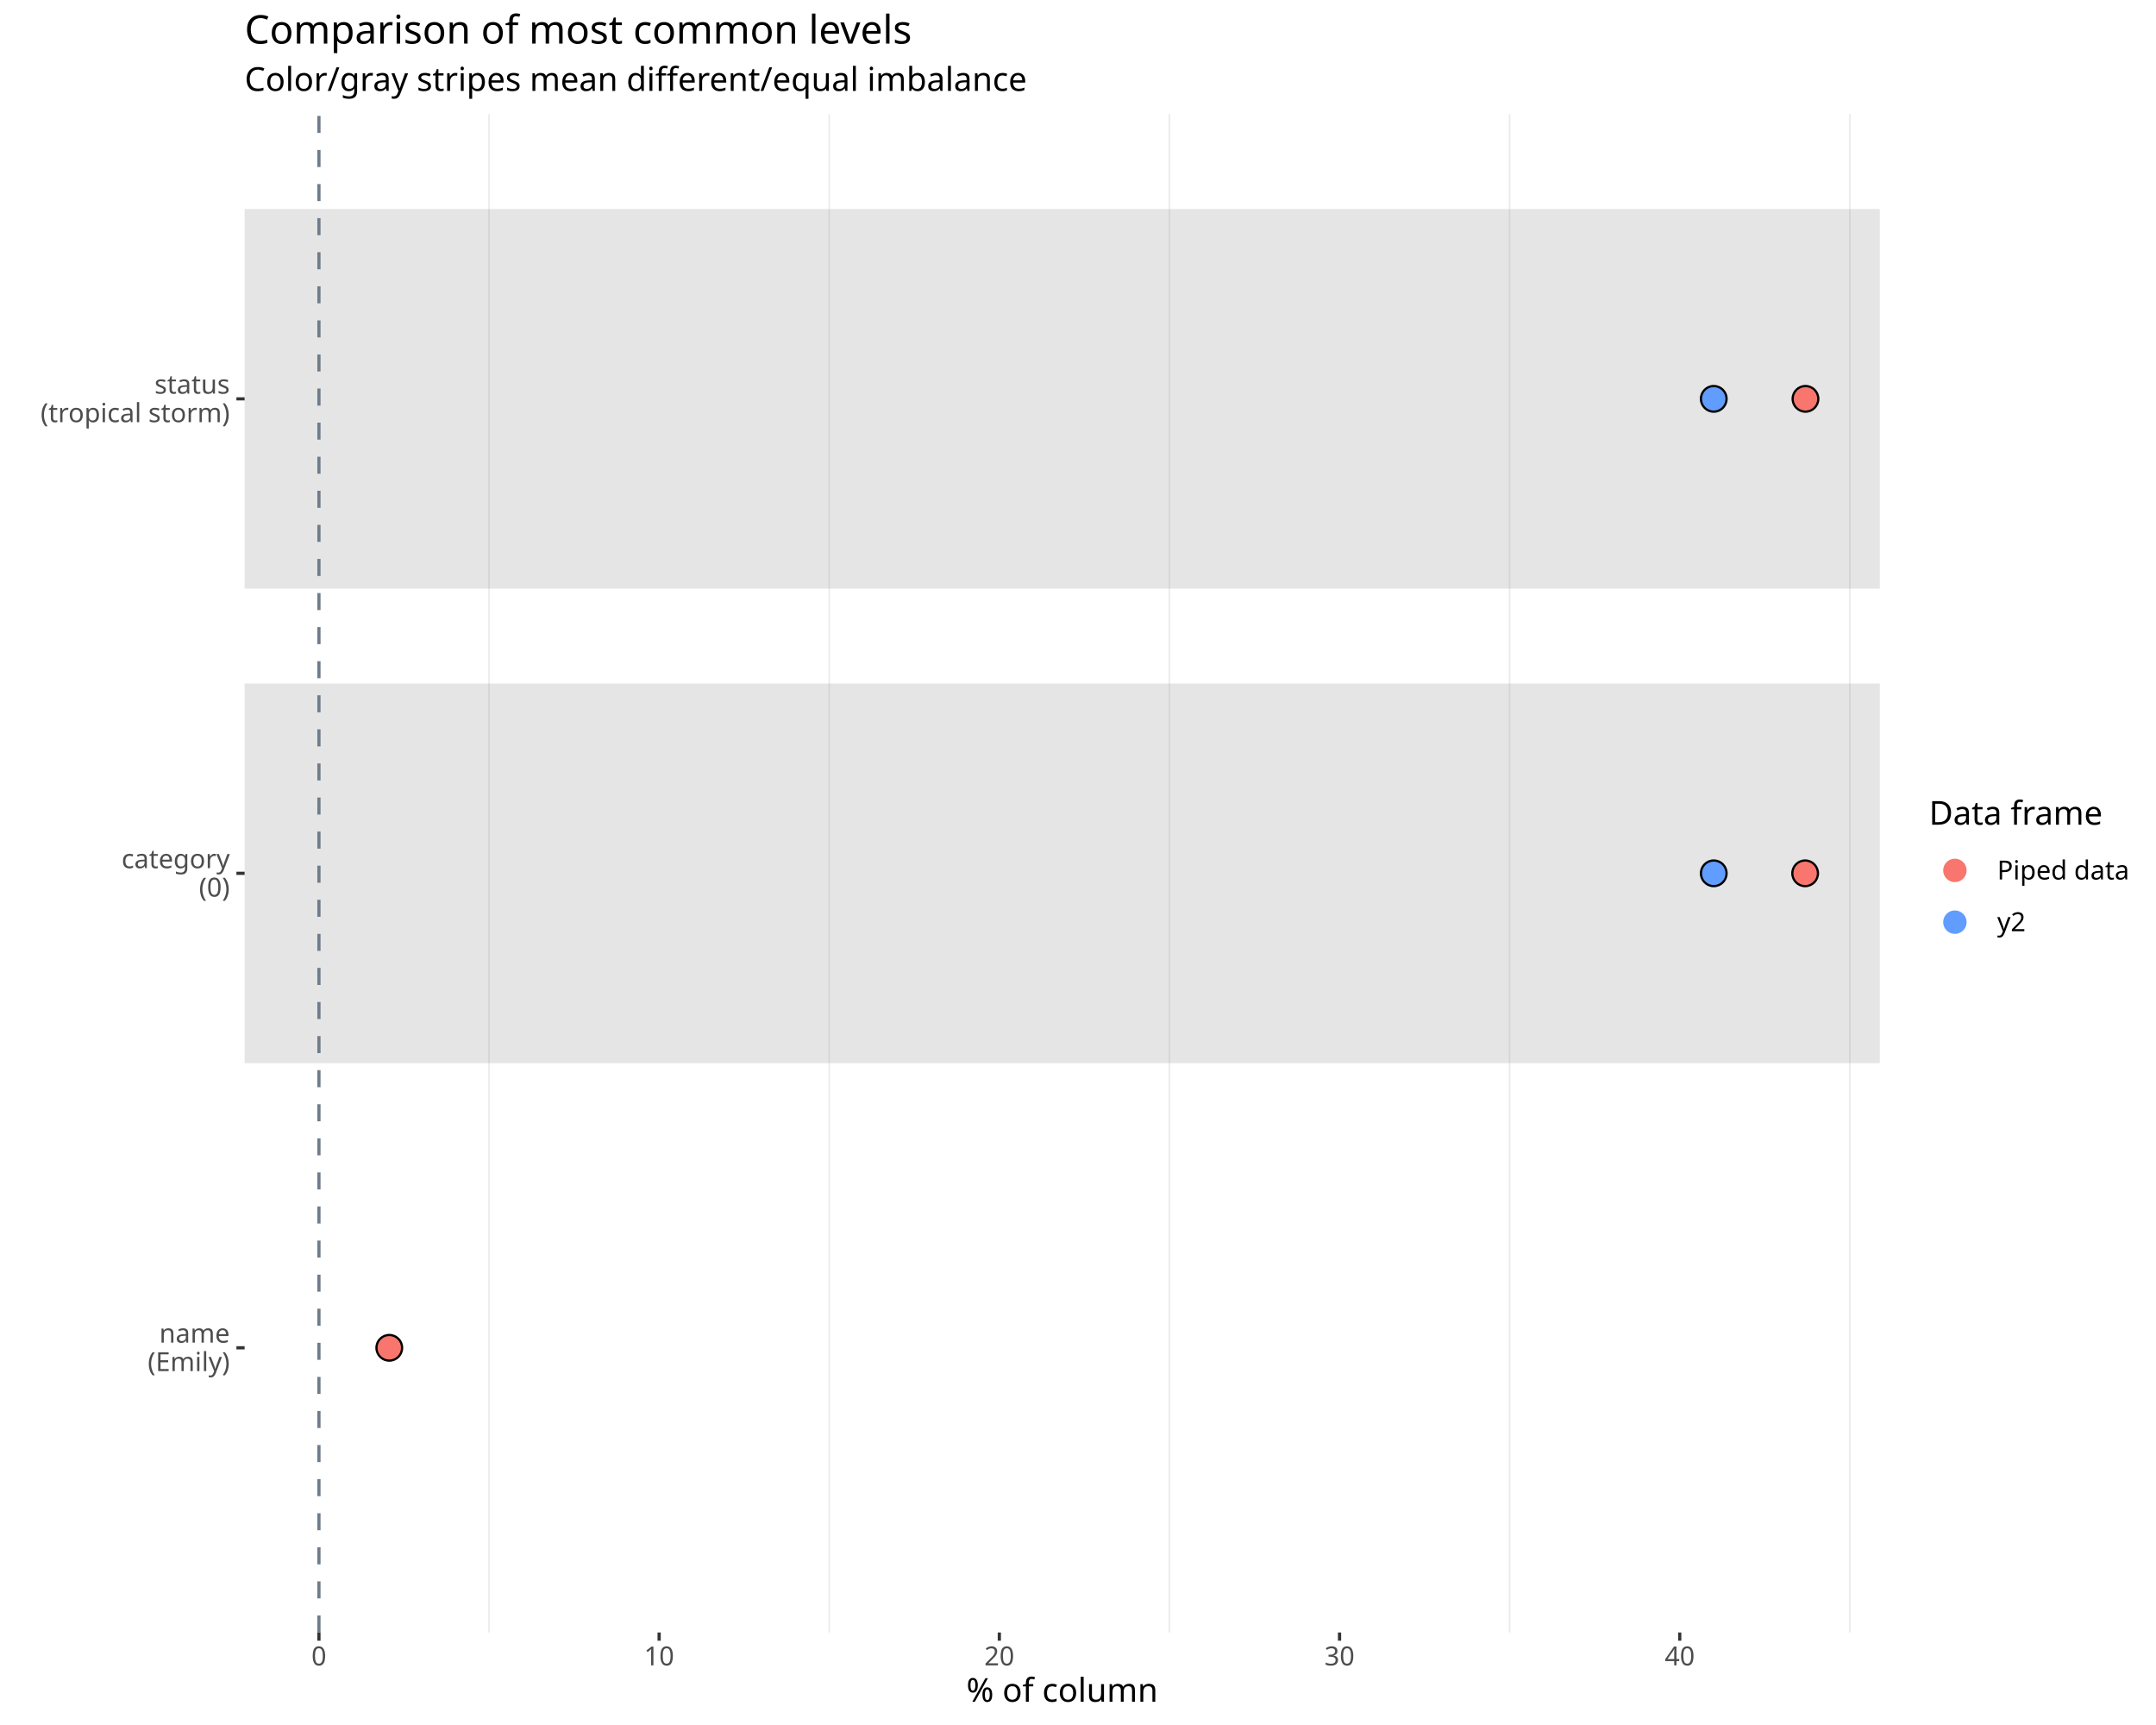
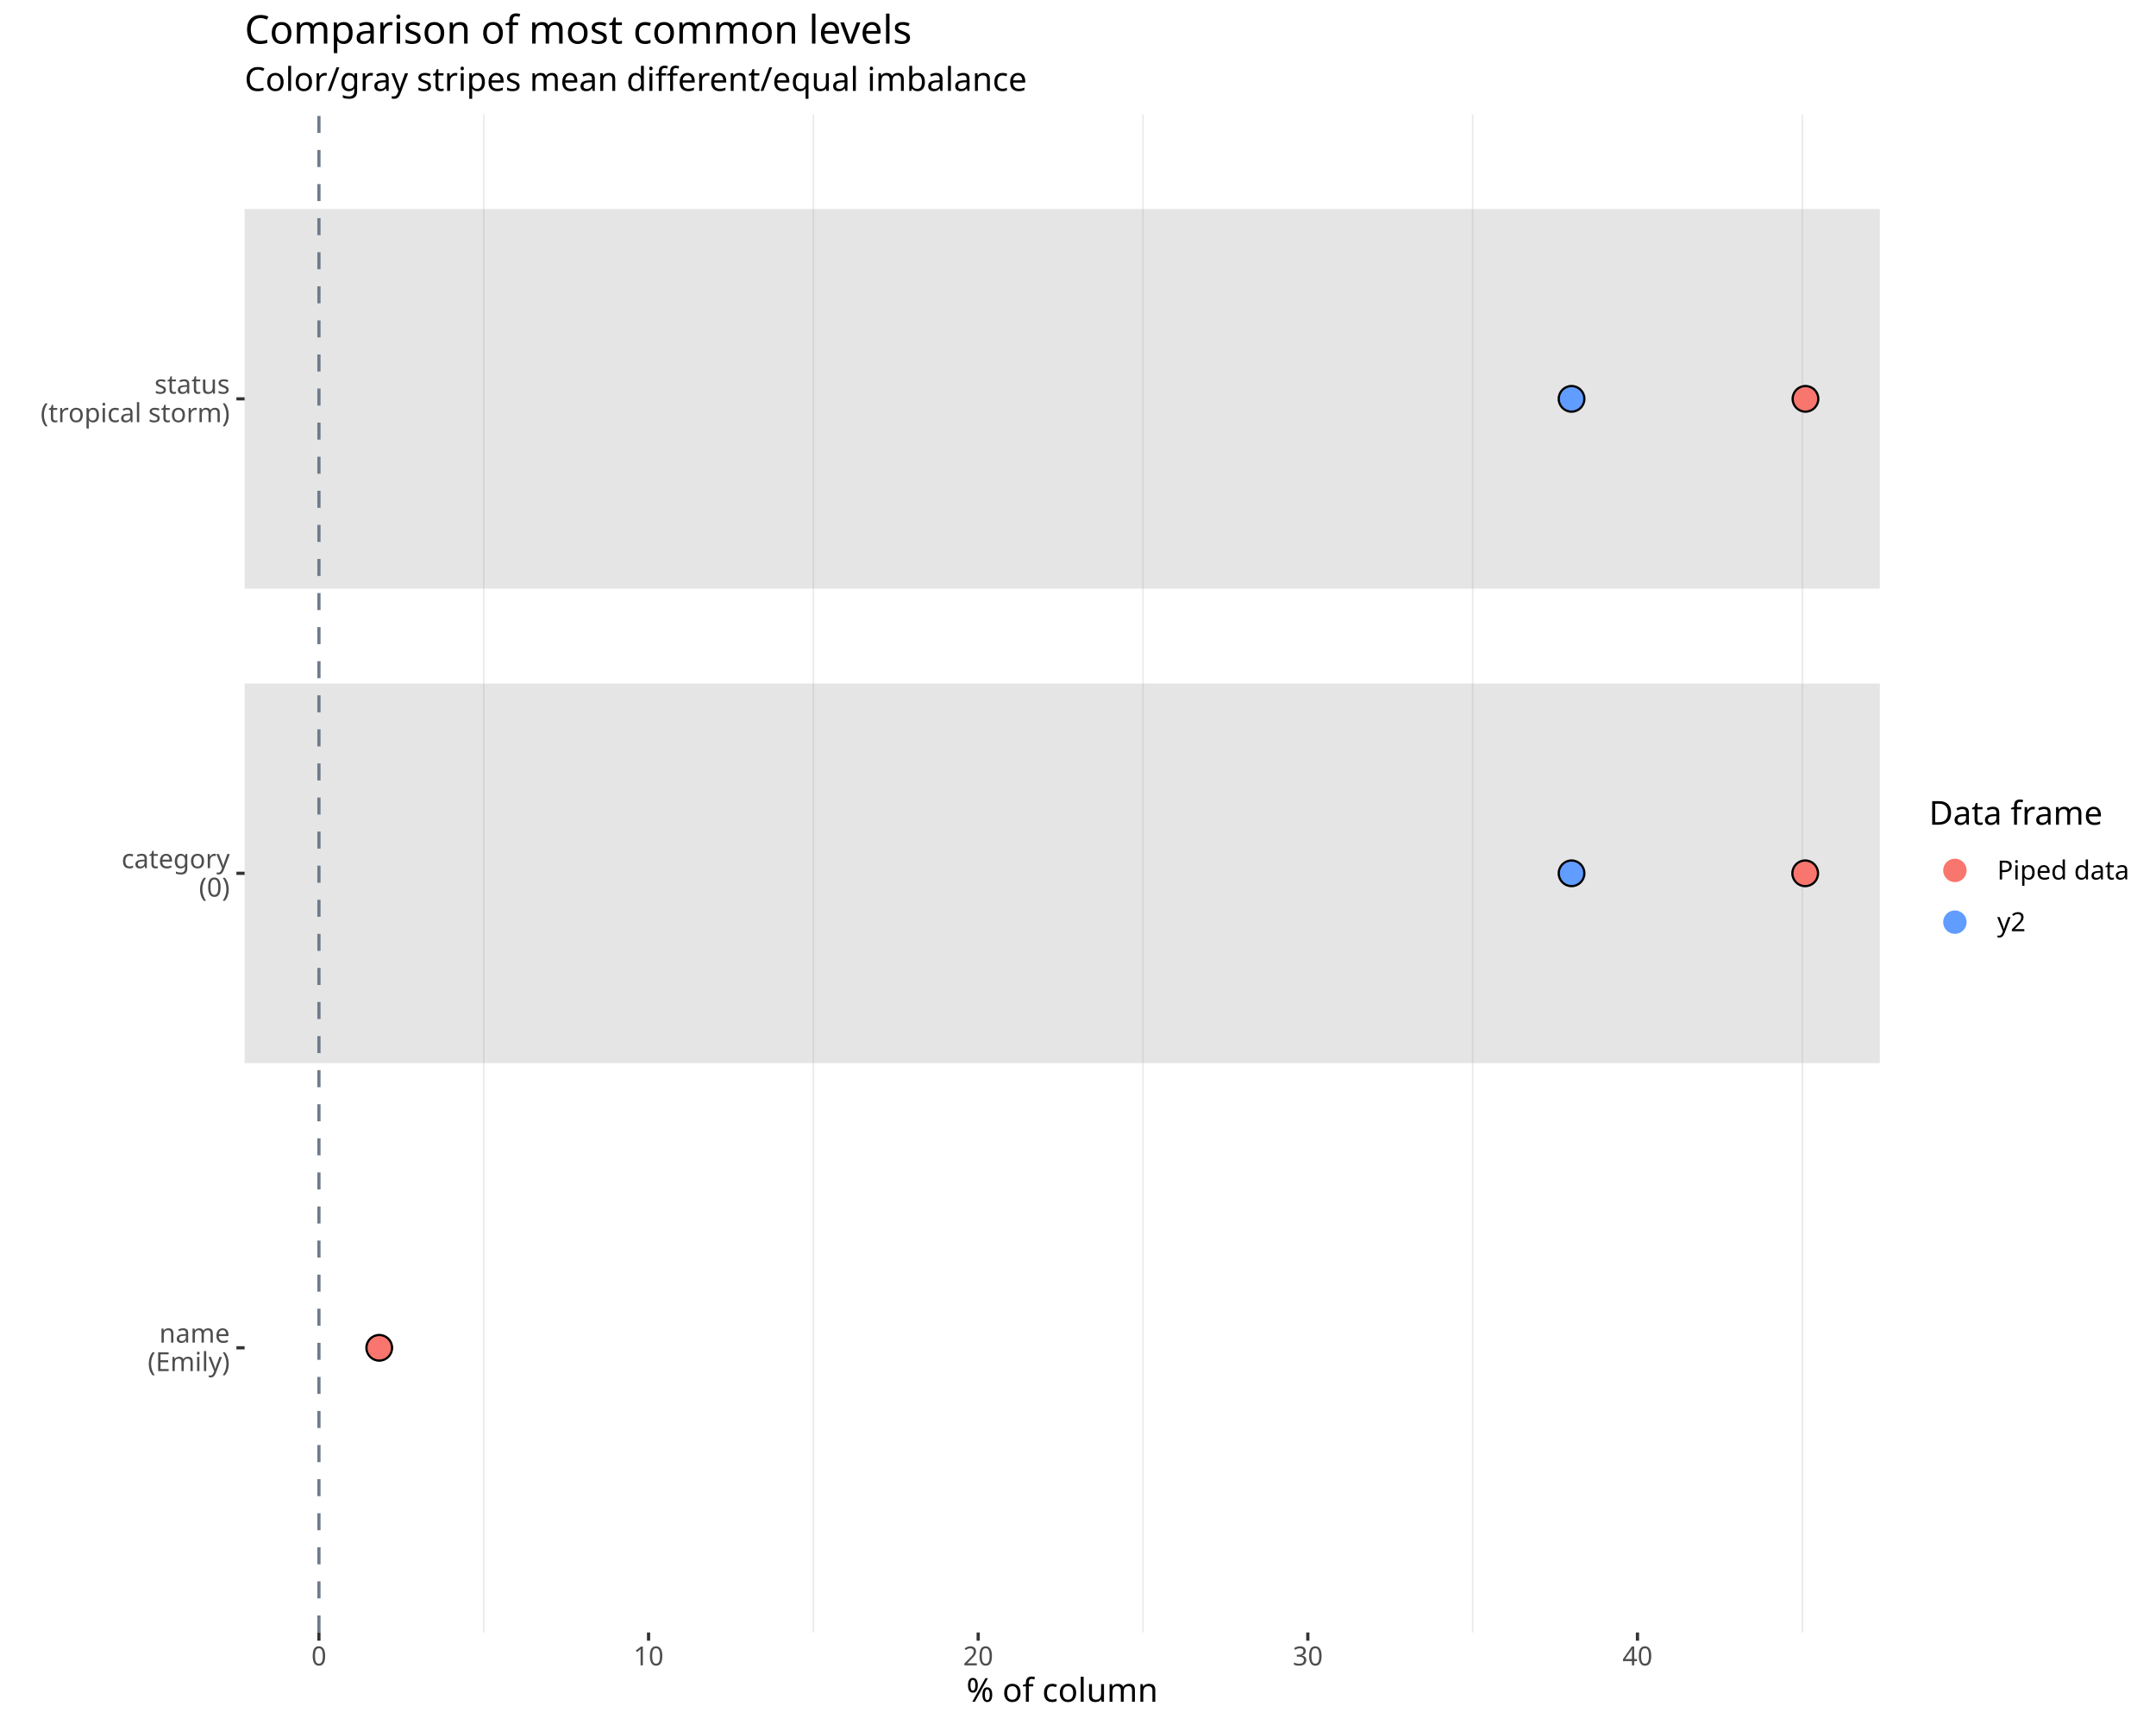
<svg xmlns="http://www.w3.org/2000/svg" class="svglite" data-engine-version="2.0" width="720.00pt" height="576.00pt" viewBox="0 0 720.00 576.00">
  <defs>
    <style type="text/css">
    .svglite line, .svglite polyline, .svglite polygon, .svglite path, .svglite rect, .svglite circle {
      fill: none;
      stroke: #000000;
      stroke-linecap: round;
      stroke-linejoin: round;
      stroke-miterlimit: 10.00;
    }
  </style>
  </defs>
  <rect width="100%" height="100%" style="stroke: none; fill: #FFFFFF;" />
  <defs>
    <clipPath id="cpMC4wMHw3MjAuMDB8MC4wMHw1NzYuMDA=">
      <rect x="0.00" y="0.00" width="720.00" height="576.00" />
    </clipPath>
  </defs>
  <g clip-path="url(#cpMC4wMHw3MjAuMDB8MC4wMHw1NzYuMDA=)">
    <rect x="0.00" y="0.00" width="720.00" height="576.00" style="stroke-width: 1.07; stroke: #FFFFFF; fill: #FFFFFF;" />
  </g>
  <defs>
    <clipPath id="cpODEuNjl8NjI3Ljc2fDM4LjEyfDU0NS4xMQ==">
      <rect x="81.69" y="38.12" width="546.08" height="507.00" />
    </clipPath>
  </defs>
  <g clip-path="url(#cpODEuNjl8NjI3Ljc2fDM4LjEyfDU0NS4xMQ==)">
    <rect x="81.69" y="38.12" width="546.08" height="507.00" style="stroke-width: 1.07; stroke: none; fill: #FFFFFF;" />
-     <polyline points="163.31,545.11 163.31,38.12 " style="stroke-width: 0.53; stroke: #EBEBEB; stroke-linecap: butt;" />
-     <polyline points="276.92,545.11 276.92,38.12 " style="stroke-width: 0.53; stroke: #EBEBEB; stroke-linecap: butt;" />
-     <polyline points="390.53,545.11 390.53,38.12 " style="stroke-width: 0.53; stroke: #EBEBEB; stroke-linecap: butt;" />
-     <polyline points="504.14,545.11 504.14,38.12 " style="stroke-width: 0.53; stroke: #EBEBEB; stroke-linecap: butt;" />
-     <polyline points="617.75,545.11 617.75,38.12 " style="stroke-width: 0.53; stroke: #EBEBEB; stroke-linecap: butt;" />
-     <rect x="-1029.59" y="386.68" width="3408.29" height="126.75" style="stroke-width: 1.07; stroke: none; stroke-linecap: square; stroke-linejoin: miter;" />
-     <rect x="-1029.59" y="228.24" width="3408.29" height="126.75" style="stroke-width: 1.07; stroke: none; stroke-linecap: square; stroke-linejoin: miter; fill: #7F7F7F; fill-opacity: 0.20;" />
-     <rect x="-1029.59" y="69.80" width="3408.29" height="126.75" style="stroke-width: 1.07; stroke: none; stroke-linecap: square; stroke-linejoin: miter; fill: #7F7F7F; fill-opacity: 0.20;" />
-     <rect x="-1029.59" y="-88.63" width="3408.29" height="126.75" style="stroke-width: 1.07; stroke: none; stroke-linecap: square; stroke-linejoin: miter;" />
-     <rect x="-1029.59" y="-247.07" width="3408.29" height="126.75" style="stroke-width: 1.07; stroke: none; stroke-linecap: square; stroke-linejoin: miter; fill: #7F7F7F; fill-opacity: 0.20;" />
-     <rect x="-1029.59" y="-405.50" width="3408.29" height="126.75" style="stroke-width: 1.07; stroke: none; stroke-linecap: square; stroke-linejoin: miter; fill: #7F7F7F; fill-opacity: 0.20;" />
+     <polyline points="161.55,545.11 161.55,38.12 " style="stroke-width: 0.53; stroke: #EBEBEB; stroke-linecap: butt;" />
+     <polyline points="271.63,545.11 271.63,38.12 " style="stroke-width: 0.53; stroke: #EBEBEB; stroke-linecap: butt;" />
+     <polyline points="381.71,545.11 381.71,38.12 " style="stroke-width: 0.53; stroke: #EBEBEB; stroke-linecap: butt;" />
+     <polyline points="491.80,545.11 491.80,38.12 " style="stroke-width: 0.53; stroke: #EBEBEB; stroke-linecap: butt;" />
+     <polyline points="601.88,545.11 601.88,38.12 " style="stroke-width: 0.53; stroke: #EBEBEB; stroke-linecap: butt;" />
+     <rect x="-994.31" y="386.68" width="3302.46" height="126.75" style="stroke-width: 1.07; stroke: none; stroke-linecap: square; stroke-linejoin: miter;" />
+     <rect x="-994.31" y="228.24" width="3302.46" height="126.75" style="stroke-width: 1.07; stroke: none; stroke-linecap: square; stroke-linejoin: miter; fill: #7F7F7F; fill-opacity: 0.20;" />
+     <rect x="-994.31" y="69.80" width="3302.46" height="126.75" style="stroke-width: 1.07; stroke: none; stroke-linecap: square; stroke-linejoin: miter; fill: #7F7F7F; fill-opacity: 0.20;" />
+     <rect x="-994.31" y="-88.63" width="3302.46" height="126.75" style="stroke-width: 1.07; stroke: none; stroke-linecap: square; stroke-linejoin: miter;" />
+     <rect x="-994.31" y="-247.07" width="3302.46" height="126.75" style="stroke-width: 1.07; stroke: none; stroke-linecap: square; stroke-linejoin: miter; fill: #7F7F7F; fill-opacity: 0.20;" />
+     <rect x="-994.31" y="-405.50" width="3302.46" height="126.75" style="stroke-width: 1.07; stroke: none; stroke-linecap: square; stroke-linejoin: miter; fill: #7F7F7F; fill-opacity: 0.20;" />
    <line x1="106.51" y1="545.11" x2="106.51" y2="38.12" style="stroke-width: 1.07; stroke: #6E7B8B; stroke-dasharray: 5.69,5.69; stroke-linecap: butt;" />
-     <circle cx="130.00" cy="450.05" r="4.30" style="stroke-width: 0.71; fill: #000000;" />
-     <circle cx="602.83" cy="291.61" r="4.30" style="stroke-width: 0.71; fill: #000000;" />
+     <circle cx="126.65" cy="450.05" r="4.30" style="stroke-width: 0.71; fill: #000000;" />
+     <circle cx="602.85" cy="291.61" r="4.30" style="stroke-width: 0.71; fill: #000000;" />
    <circle cx="602.94" cy="133.18" r="4.30" style="stroke-width: 0.71; fill: #000000;" />
-     <circle cx="572.31" cy="291.61" r="4.30" style="stroke-width: 0.71; fill: #000000;" />
-     <circle cx="572.31" cy="133.18" r="4.30" style="stroke-width: 0.71; fill: #000000;" />
-     <circle cx="130.00" cy="450.05" r="3.56" style="stroke-width: 0.71; stroke: #F8766D; fill: #F8766D;" />
-     <circle cx="602.83" cy="291.61" r="3.56" style="stroke-width: 0.71; stroke: #F8766D; fill: #F8766D;" />
+     <circle cx="524.82" cy="291.61" r="4.30" style="stroke-width: 0.71; fill: #000000;" />
+     <circle cx="524.82" cy="133.18" r="4.30" style="stroke-width: 0.71; fill: #000000;" />
+     <circle cx="126.65" cy="450.05" r="3.56" style="stroke-width: 0.71; stroke: #F8766D; fill: #F8766D;" />
+     <circle cx="602.85" cy="291.61" r="3.56" style="stroke-width: 0.71; stroke: #F8766D; fill: #F8766D;" />
    <circle cx="602.94" cy="133.18" r="3.56" style="stroke-width: 0.71; stroke: #F8766D; fill: #F8766D;" />
-     <circle cx="572.31" cy="291.61" r="3.56" style="stroke-width: 0.71; stroke: #619CFF; fill: #619CFF;" />
-     <circle cx="572.31" cy="133.18" r="3.56" style="stroke-width: 0.71; stroke: #619CFF; fill: #619CFF;" />
+     <circle cx="524.82" cy="291.61" r="3.56" style="stroke-width: 0.71; stroke: #619CFF; fill: #619CFF;" />
+     <circle cx="524.82" cy="133.18" r="3.56" style="stroke-width: 0.71; stroke: #619CFF; fill: #619CFF;" />
  </g>
  <g clip-path="url(#cpMC4wMHw3MjAuMDB8MC4wMHw1NzYuMDA=)">
    <text x="76.75" y="448.33" text-anchor="end" style="font-size: 8.80px; fill: #4D4D4D; font-family: sans;" textLength="22.02px" lengthAdjust="spacingAndGlyphs">name</text>
    <text x="76.75" y="457.83" text-anchor="end" style="font-size: 8.80px; fill: #4D4D4D; font-family: sans;" textLength="27.38px" lengthAdjust="spacingAndGlyphs">(Emily)</text>
    <text x="76.75" y="289.89" text-anchor="end" style="font-size: 8.80px; fill: #4D4D4D; font-family: sans;" textLength="33.76px" lengthAdjust="spacingAndGlyphs">category</text>
    <text x="76.75" y="299.39" text-anchor="end" style="font-size: 8.80px; fill: #4D4D4D; font-family: sans;" textLength="10.76px" lengthAdjust="spacingAndGlyphs">(0)</text>
    <text x="76.75" y="131.45" text-anchor="end" style="font-size: 8.80px; fill: #4D4D4D; font-family: sans;" textLength="23.49px" lengthAdjust="spacingAndGlyphs">status</text>
    <text x="76.75" y="140.96" text-anchor="end" style="font-size: 8.80px; fill: #4D4D4D; font-family: sans;" textLength="58.68px" lengthAdjust="spacingAndGlyphs">(tropical storm)</text>
    <polyline points="78.95,450.05 81.69,450.05 " style="stroke-width: 1.07; stroke: #333333; stroke-linecap: butt;" />
    <polyline points="78.95,291.61 81.69,291.61 " style="stroke-width: 1.07; stroke: #333333; stroke-linecap: butt;" />
    <polyline points="78.95,133.18 81.69,133.18 " style="stroke-width: 1.07; stroke: #333333; stroke-linecap: butt;" />
    <polyline points="106.51,547.85 106.51,545.11 " style="stroke-width: 1.07; stroke: #333333; stroke-linecap: butt;" />
-     <polyline points="220.12,547.85 220.12,545.11 " style="stroke-width: 1.07; stroke: #333333; stroke-linecap: butt;" />
-     <polyline points="333.73,547.85 333.73,545.11 " style="stroke-width: 1.07; stroke: #333333; stroke-linecap: butt;" />
-     <polyline points="447.34,547.85 447.34,545.11 " style="stroke-width: 1.07; stroke: #333333; stroke-linecap: butt;" />
-     <polyline points="560.95,547.85 560.95,545.11 " style="stroke-width: 1.07; stroke: #333333; stroke-linecap: butt;" />
+     <polyline points="216.59,547.85 216.59,545.11 " style="stroke-width: 1.07; stroke: #333333; stroke-linecap: butt;" />
+     <polyline points="326.67,547.85 326.67,545.11 " style="stroke-width: 1.07; stroke: #333333; stroke-linecap: butt;" />
+     <polyline points="436.75,547.85 436.75,545.11 " style="stroke-width: 1.07; stroke: #333333; stroke-linecap: butt;" />
+     <polyline points="546.84,547.85 546.84,545.11 " style="stroke-width: 1.07; stroke: #333333; stroke-linecap: butt;" />
    <text x="106.51" y="556.10" text-anchor="middle" style="font-size: 8.80px; fill: #4D4D4D; font-family: sans;" textLength="4.89px" lengthAdjust="spacingAndGlyphs">0</text>
-     <text x="220.12" y="556.10" text-anchor="middle" style="font-size: 8.80px; fill: #4D4D4D; font-family: sans;" textLength="9.79px" lengthAdjust="spacingAndGlyphs">10</text>
-     <text x="333.73" y="556.10" text-anchor="middle" style="font-size: 8.80px; fill: #4D4D4D; font-family: sans;" textLength="9.79px" lengthAdjust="spacingAndGlyphs">20</text>
-     <text x="447.34" y="556.10" text-anchor="middle" style="font-size: 8.80px; fill: #4D4D4D; font-family: sans;" textLength="9.79px" lengthAdjust="spacingAndGlyphs">30</text>
-     <text x="560.95" y="556.10" text-anchor="middle" style="font-size: 8.80px; fill: #4D4D4D; font-family: sans;" textLength="9.79px" lengthAdjust="spacingAndGlyphs">40</text>
+     <text x="216.59" y="556.10" text-anchor="middle" style="font-size: 8.80px; fill: #4D4D4D; font-family: sans;" textLength="9.79px" lengthAdjust="spacingAndGlyphs">10</text>
+     <text x="326.67" y="556.10" text-anchor="middle" style="font-size: 8.80px; fill: #4D4D4D; font-family: sans;" textLength="9.79px" lengthAdjust="spacingAndGlyphs">20</text>
+     <text x="436.75" y="556.10" text-anchor="middle" style="font-size: 8.80px; fill: #4D4D4D; font-family: sans;" textLength="9.79px" lengthAdjust="spacingAndGlyphs">30</text>
+     <text x="546.84" y="556.10" text-anchor="middle" style="font-size: 8.80px; fill: #4D4D4D; font-family: sans;" textLength="9.79px" lengthAdjust="spacingAndGlyphs">40</text>
    <text x="354.72" y="568.24" text-anchor="middle" style="font-size: 11.00px; font-family: sans;" textLength="60.54px" lengthAdjust="spacingAndGlyphs">% of column</text>
    <rect x="638.72" y="261.19" width="75.80" height="60.85" style="stroke-width: 1.07; stroke: none; fill: #FFFFFF;" />
    <text x="644.20" y="275.38" style="font-size: 11.00px; font-family: sans;" textLength="54.42px" lengthAdjust="spacingAndGlyphs">Data frame</text>
    <rect x="644.20" y="282.00" width="17.28" height="17.28" style="stroke-width: 1.07; stroke: none; fill: #FFFFFF;" />
    <rect x="644.91" y="282.71" width="15.86" height="15.86" style="stroke-width: 1.07; stroke: none; stroke-linecap: square; stroke-linejoin: miter;" />
    <circle cx="652.84" cy="290.64" r="3.56" style="stroke-width: 0.71; stroke: #F8766D; fill: #F8766D;" />
    <rect x="644.20" y="299.28" width="17.28" height="17.28" style="stroke-width: 1.07; stroke: none; fill: #FFFFFF;" />
    <rect x="644.91" y="299.99" width="15.86" height="15.86" style="stroke-width: 1.07; stroke: none; stroke-linecap: square; stroke-linejoin: miter;" />
    <circle cx="652.84" cy="307.92" r="3.56" style="stroke-width: 0.71; stroke: #619CFF; fill: #619CFF;" />
    <text x="666.96" y="293.67" style="font-size: 8.80px; font-family: sans;" textLength="42.08px" lengthAdjust="spacingAndGlyphs">Piped data</text>
    <text x="666.96" y="310.95" style="font-size: 8.80px; font-family: sans;" textLength="9.30px" lengthAdjust="spacingAndGlyphs">y2</text>
    <text x="81.69" y="30.35" style="font-size: 11.00px; font-family: sans;" textLength="242.76px" lengthAdjust="spacingAndGlyphs">Color/gray stripes mean different/equal imbalance</text>
    <text x="81.69" y="14.56" style="font-size: 13.20px; font-family: sans;" textLength="209.86px" lengthAdjust="spacingAndGlyphs">Comparison of most common levels</text>
  </g>
</svg>
